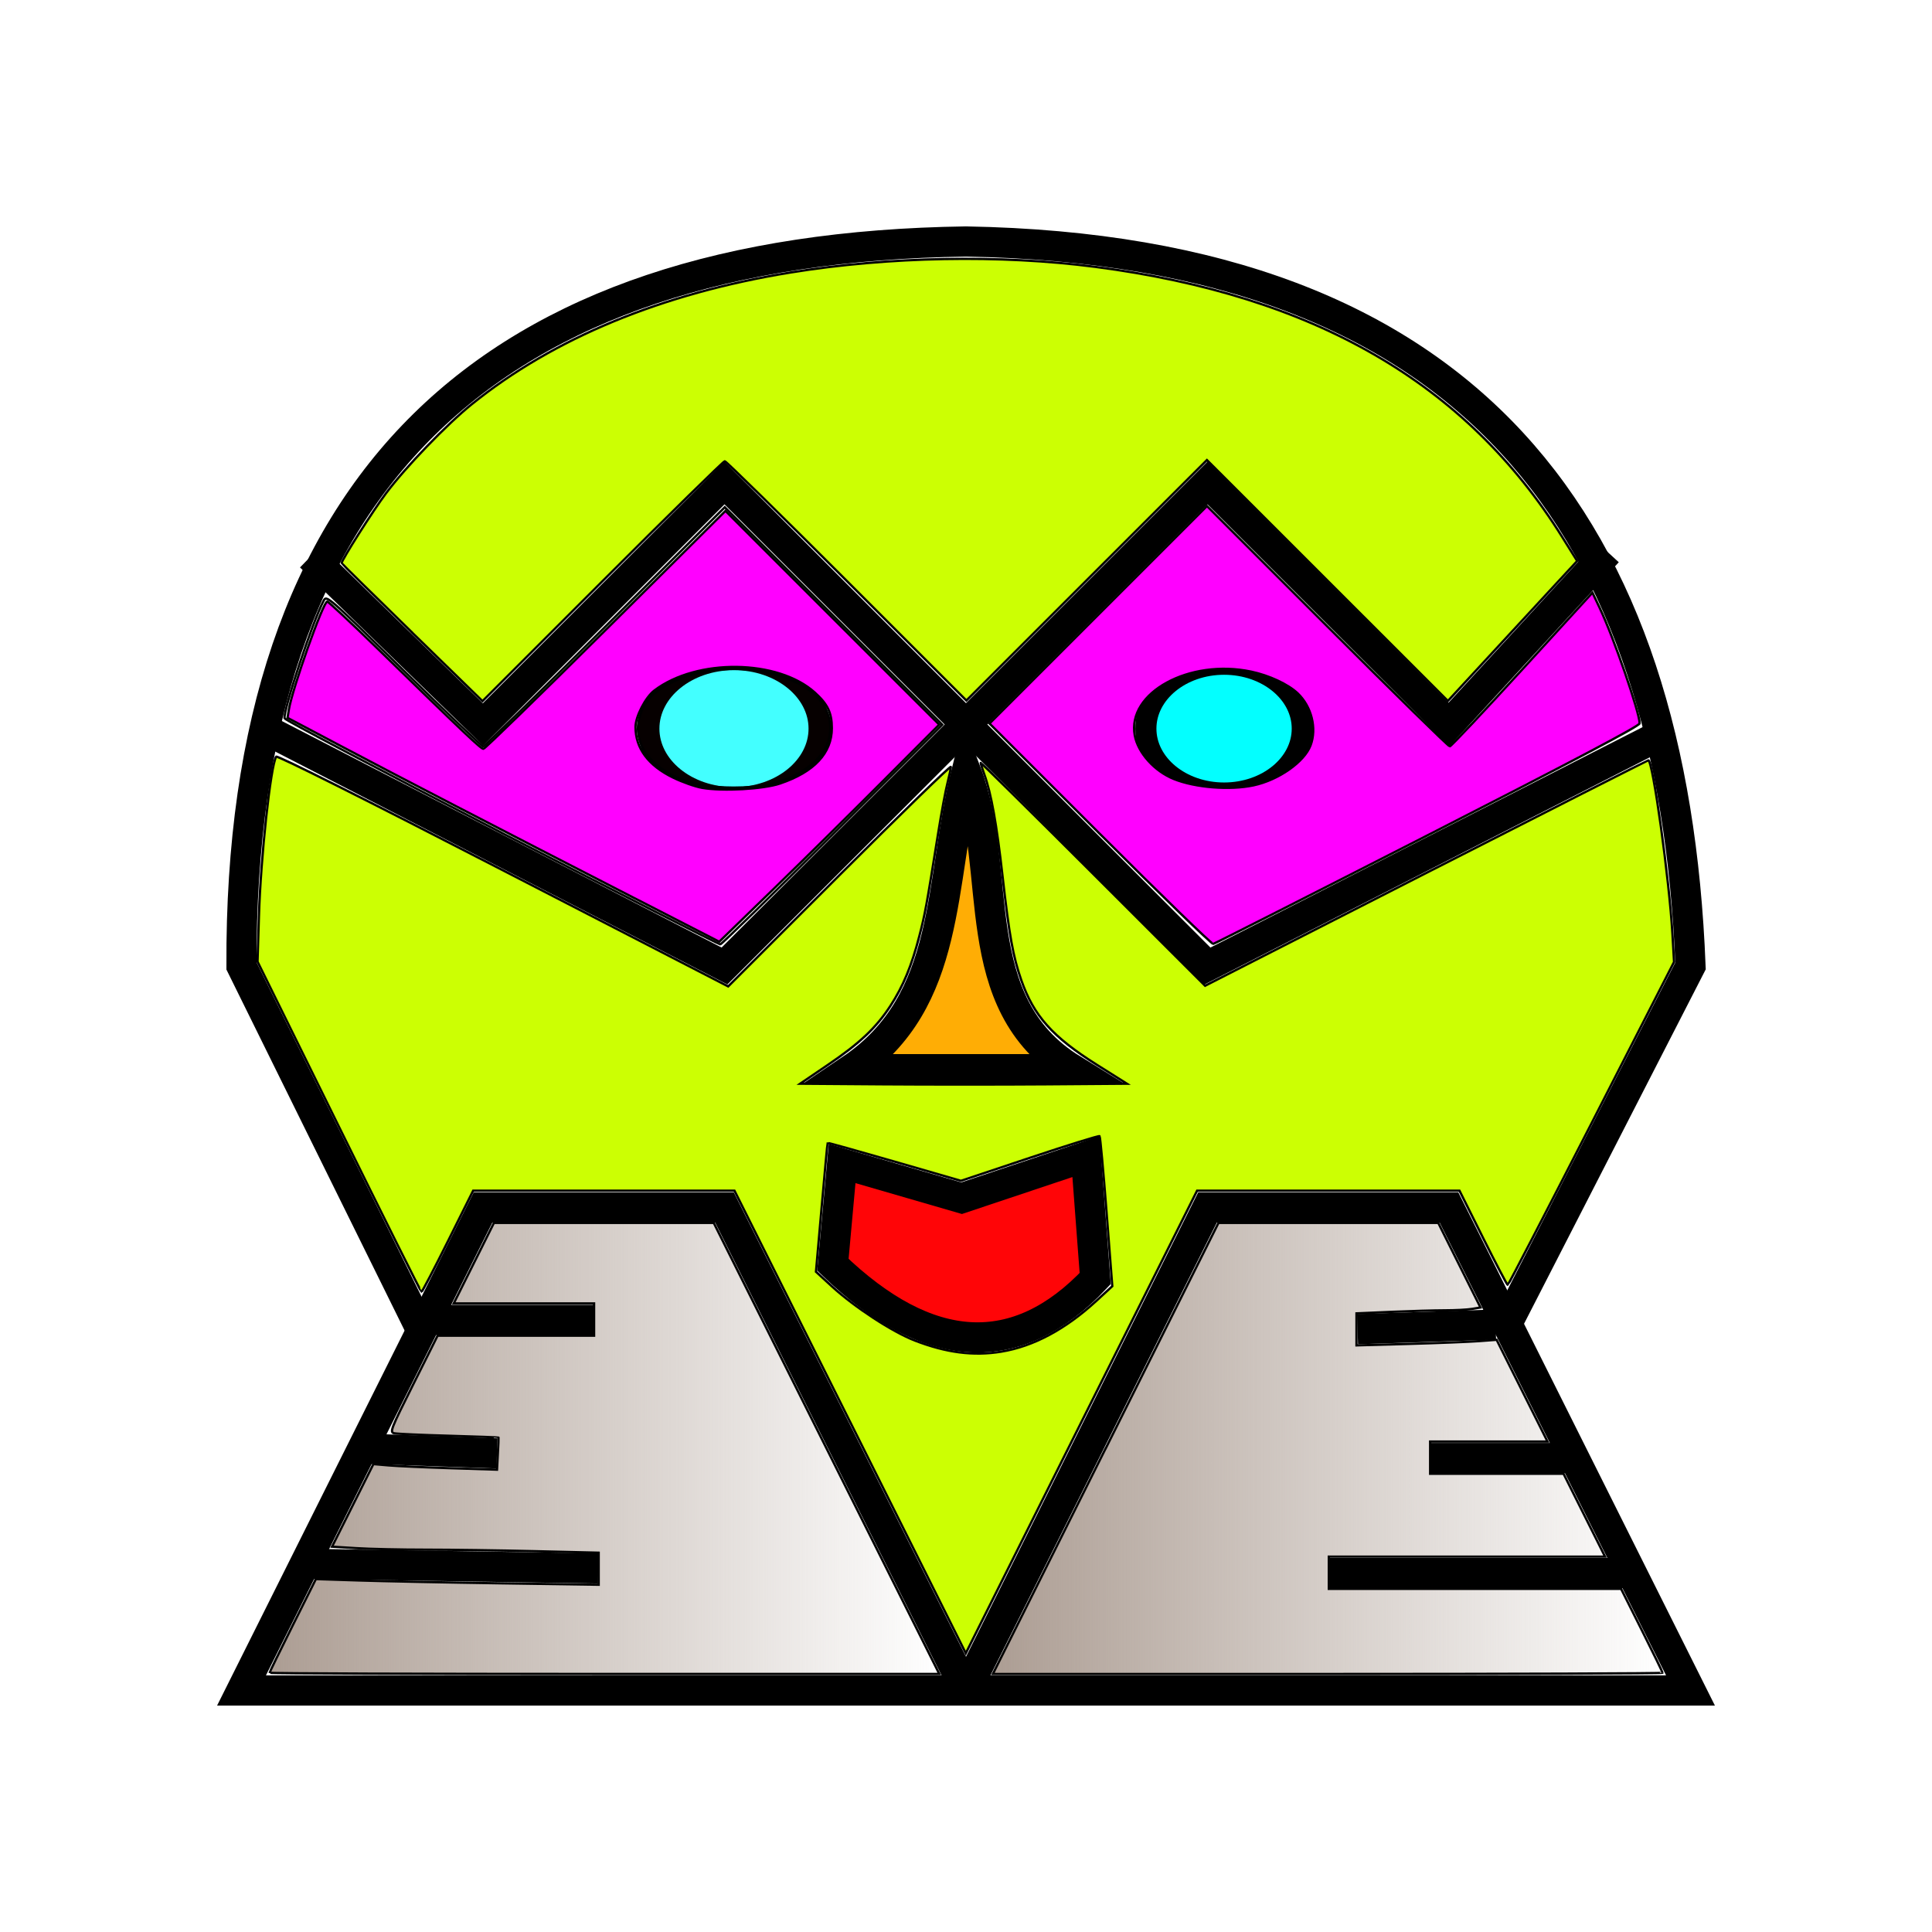
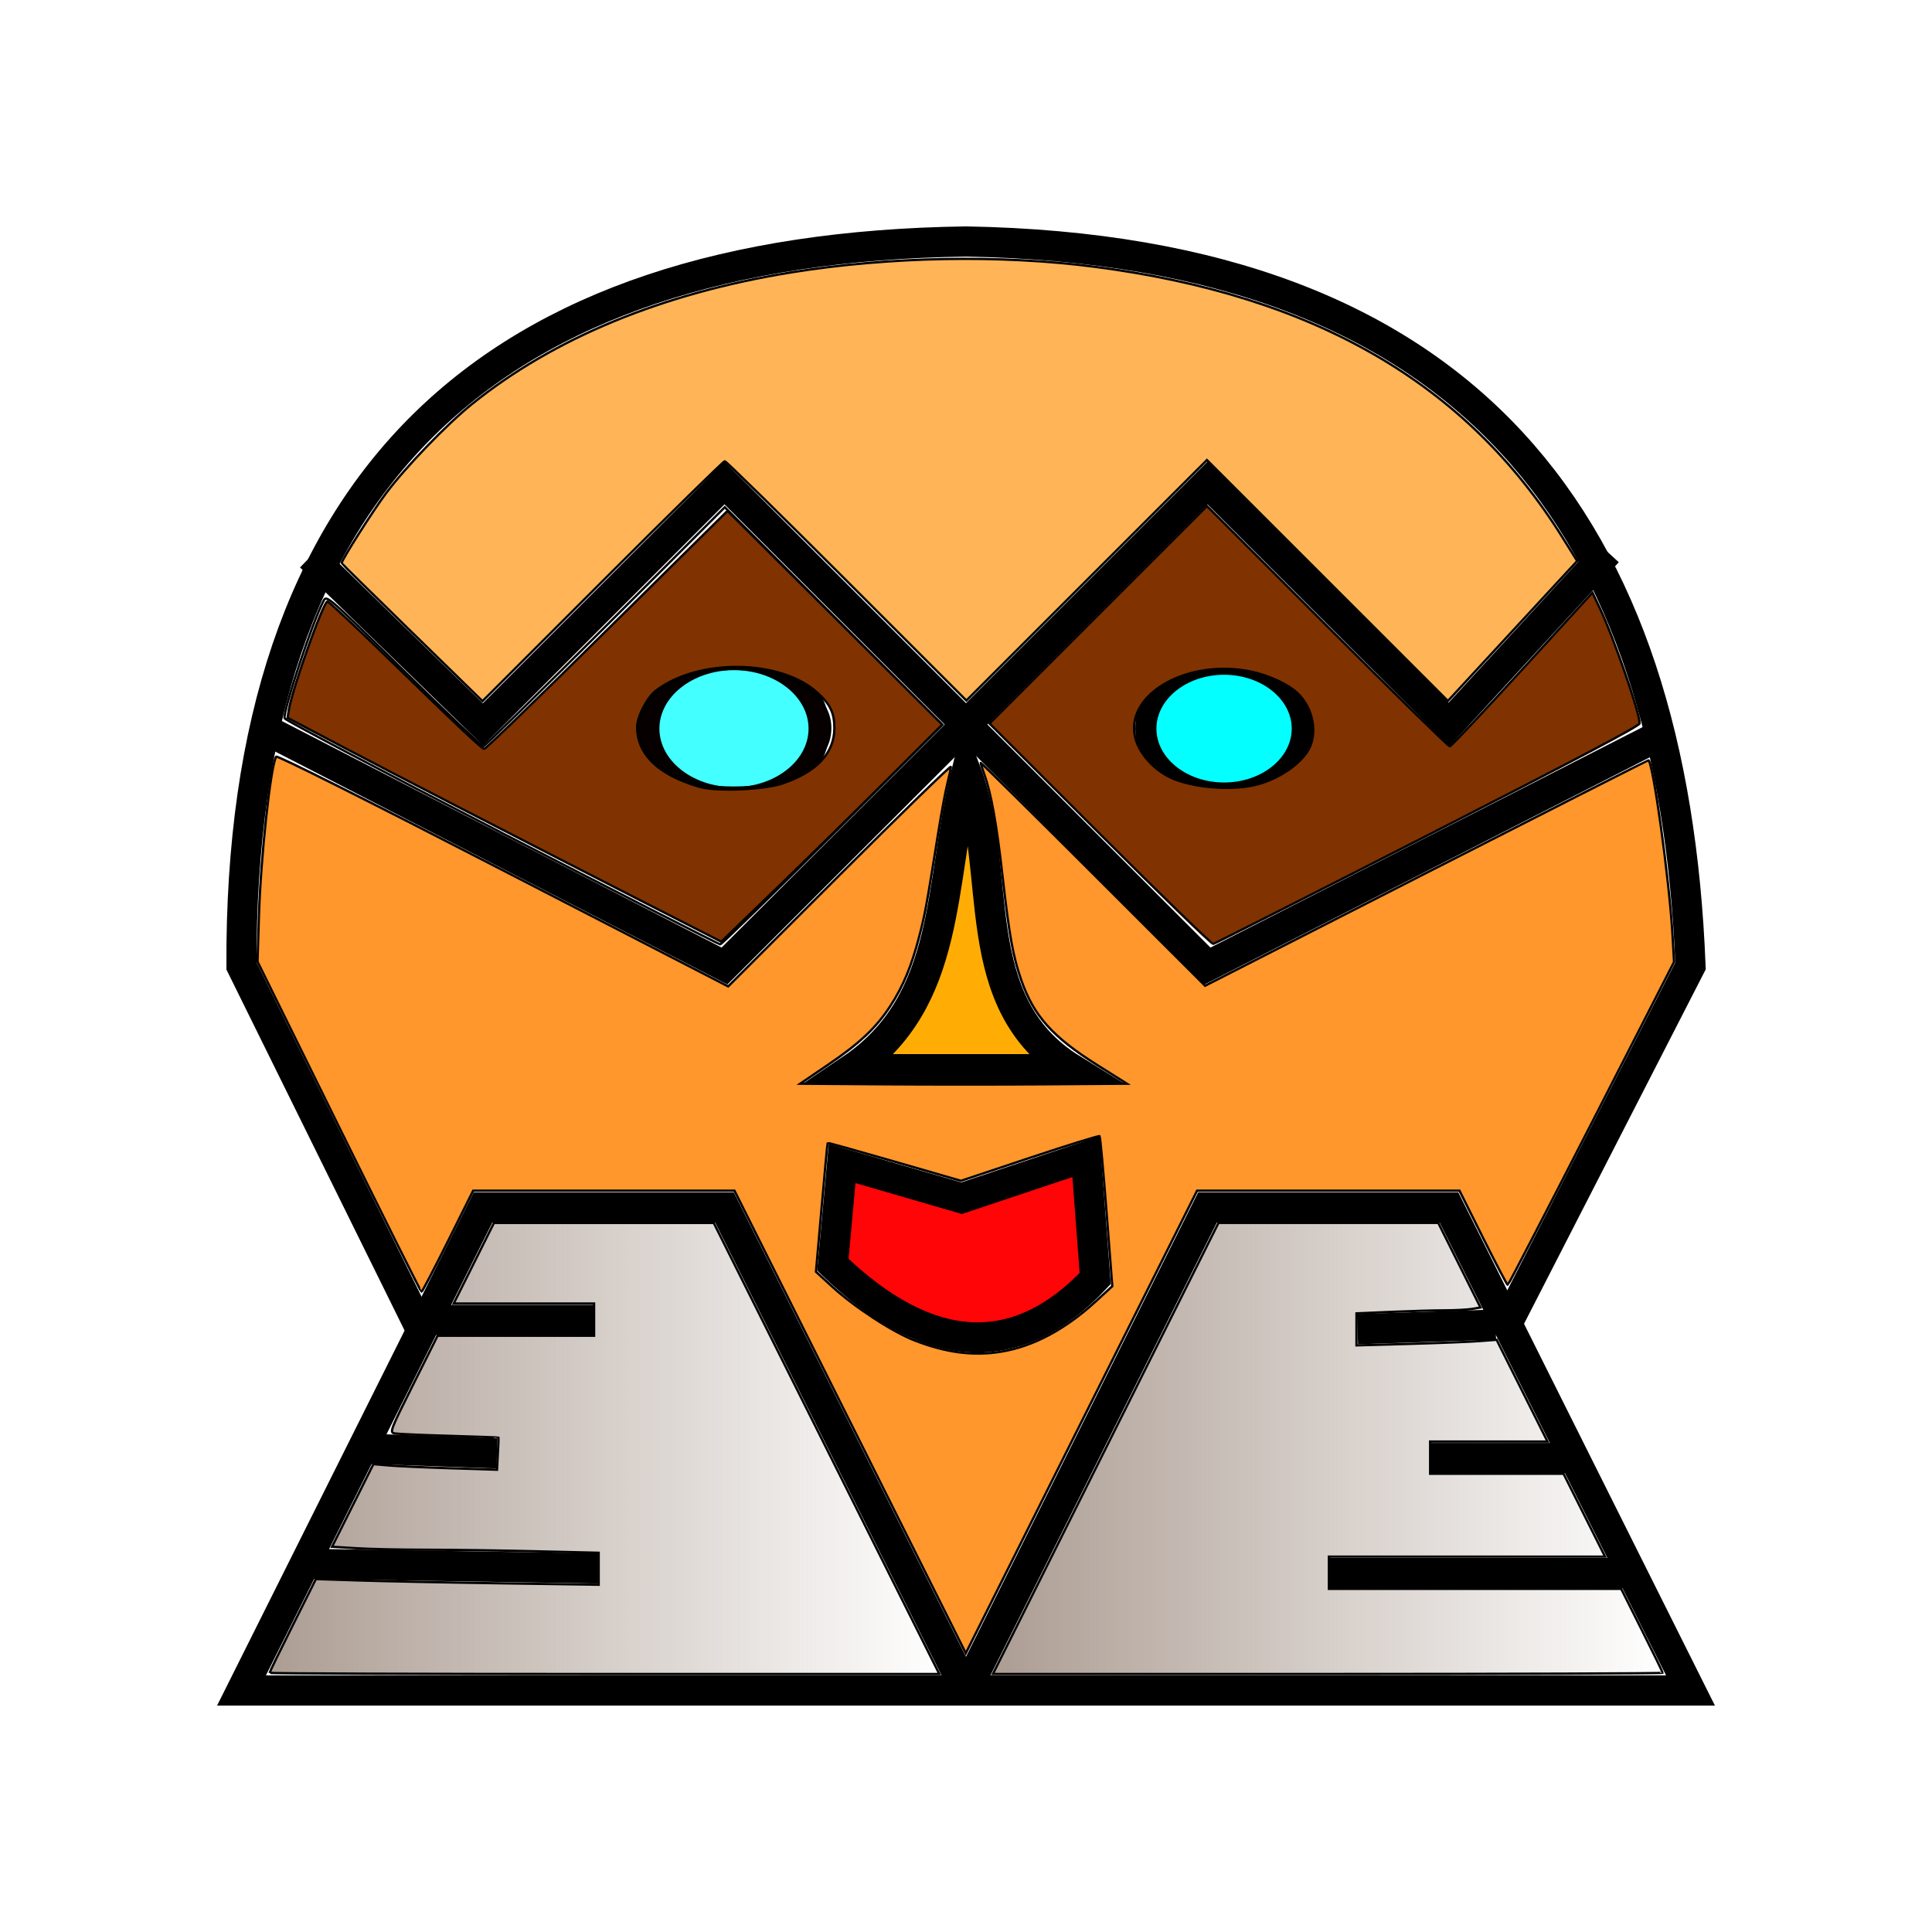
<svg xmlns="http://www.w3.org/2000/svg" xmlns:xlink="http://www.w3.org/1999/xlink" width="64" height="64" viewBox="0 0 64 64" id="svg2" version="1.1">
  <defs id="defs4">
    <linearGradient id="linearGradient6445">
      <stop style="stop-color:#ac9d93;stop-opacity:1;" offset="0" id="stop6447" />
      <stop style="stop-color:#ac9d93;stop-opacity:0;" offset="1" id="stop6449" />
    </linearGradient>
    <linearGradient id="linearGradient6433">
      <stop style="stop-color:#ac9d93;stop-opacity:1;" offset="0" id="stop6435" />
      <stop style="stop-color:#ac9d93;stop-opacity:0;" offset="1" id="stop6437" />
    </linearGradient>
    <linearGradient xlink:href="#linearGradient6433" id="linearGradient6441" x1="32.83" y1="47.982" x2="55.115" y2="47.982" gradientUnits="userSpaceOnUse" />
    <linearGradient xlink:href="#linearGradient6445" id="linearGradient6453" x1="8.892" y1="47.982" x2="31.177" y2="47.982" gradientUnits="userSpaceOnUse" />
  </defs>
  <g id="layer1" transform="translate(0,-988.3622)">
-     <path style="fill:none;fill-rule:evenodd;stroke:#000000;stroke-width:1px;stroke-linecap:butt;stroke-linejoin:miter;stroke-opacity:1" d="m 32,1044.362 -24,0 8,-16 8,0 z" id="path3346" />
-     <path style="fill:none;fill-rule:evenodd;stroke:#000000;stroke-width:1px;stroke-linecap:butt;stroke-linejoin:miter;stroke-opacity:1" d="m 32,1044.362 24,0 -8,-16 -8,0 -8,16" id="path3364" />
+     <path style="fill:none;fill-rule:evenodd;stroke:#000000;stroke-width:1px;stroke-linecap:butt;stroke-linejoin:miter;stroke-opacity:1" d="M 32,1044.362 H 8 l 8,-16 h 8 z" id="path3346" />
+     <path style="fill:none;fill-rule:evenodd;stroke:#000000;stroke-width:1px;stroke-linecap:butt;stroke-linejoin:miter;stroke-opacity:1" d="m 32,1044.362 h 24 l -8,-16 h -8 l -8,16" id="path3364" />
    <path style="fill:none;fill-rule:evenodd;stroke:#000000;stroke-width:1px;stroke-linecap:butt;stroke-linejoin:miter;stroke-opacity:1" d="M 13.866,1032.246 8,1020.362 c -0.073,-16.073 8.22,-23.78 24,-24 16.807,0.294 23.429,9.5 24,24 l -6.171,12.037" id="path3366" />
    <path style="fill:none;fill-rule:evenodd;stroke:#000000;stroke-width:1px;stroke-linecap:butt;stroke-linejoin:miter;stroke-opacity:1" d="m 10.287,1006.801 5.713,5.561 8,-8 8,8 8,-8 8,8 5.256,-5.713" id="path3391" />
    <path style="fill:none;fill-rule:evenodd;stroke:#000000;stroke-width:1px;stroke-linecap:butt;stroke-linejoin:miter;stroke-opacity:1" d="M 55.085,1012.667 40,1020.362 l -8,-8" id="path3399" />
    <path style="fill:#000000;fill-opacity:0;fill-rule:evenodd;stroke:#000000;stroke-width:1px;stroke-linecap:butt;stroke-linejoin:miter;stroke-opacity:1" d="m 32,1012.362 -8,8 -15.238,-7.848" id="path3401" />
    <path style="fill:none;fill-rule:evenodd;stroke:#000000;stroke-width:1px;stroke-linecap:butt;stroke-linejoin:miter;stroke-opacity:1" d="m 10.213,1040.167 9.604,0.152" id="path4281" />
    <path style="fill:none;fill-rule:evenodd;stroke:#000000;stroke-width:1px;stroke-linecap:butt;stroke-linejoin:miter;stroke-opacity:1" d="m 12.195,1036.356 4.268,0.152" id="path4285" />
-     <path style="fill:none;fill-rule:evenodd;stroke:#000000;stroke-width:1px;stroke-linecap:butt;stroke-linejoin:miter;stroke-opacity:1" d="m 14.024,1032.088 5.64,0" id="path4287" />
-     <path style="fill:none;fill-rule:evenodd;stroke:#000000;stroke-width:1px;stroke-linecap:butt;stroke-linejoin:miter;stroke-opacity:1" d="m 54.192,1040.472 -10.137,0" id="path4289" />
+     <path style="fill:none;fill-rule:evenodd;stroke:#000000;stroke-width:1px;stroke-linecap:butt;stroke-linejoin:miter;stroke-opacity:1" d="m 14.024,1032.088 h 5.64" id="path4287" />
+     <path style="fill:none;fill-rule:evenodd;stroke:#000000;stroke-width:1px;stroke-linecap:butt;stroke-linejoin:miter;stroke-opacity:1" d="M 54.192,1040.472 H 44.055" id="path4289" />
    <path style="fill:none;fill-rule:evenodd;stroke:#000000;stroke-width:1px;stroke-linecap:butt;stroke-linejoin:miter;stroke-opacity:1" d="m 49.543,1032.24 -4.573,0.152" id="path4295" />
-     <path style="fill:none;fill-rule:evenodd;stroke:#000000;stroke-width:1px;stroke-linecap:butt;stroke-linejoin:miter;stroke-opacity:1" d="m 47.409,1036.661 4.878,0" id="path4303" />
+     <path style="fill:none;fill-rule:evenodd;stroke:#000000;stroke-width:1px;stroke-linecap:butt;stroke-linejoin:miter;stroke-opacity:1" d="m 47.409,1036.661 h 4.878" id="path4303" />
    <path style="fill:#ffac03;fill-opacity:0.985;fill-rule:evenodd;stroke:#000000;stroke-width:1px;stroke-linecap:butt;stroke-linejoin:miter;stroke-opacity:1" d="m 28.201,1023.78 c 3.354,-2.265 2.895,-6.153 3.811,-9.832 1.244,3.263 -0.075,7.625 3.506,9.832 z" id="path4311" />
    <path style="fill:#ff0305;fill-opacity:0.985;fill-rule:evenodd;stroke:#000000;stroke-width:1;stroke-linecap:butt;stroke-linejoin:miter;stroke-miterlimit:4;stroke-dasharray:none;stroke-opacity:1" d="m 27.896,1026.905 3.959,1.149 4.12,-1.378 0.305,4.04 c -2.591,2.753 -5.539,2.582 -8.689,-0.457 z" id="path4323" />
    <ellipse style="fill:#41ffff;fill-opacity:0.985;stroke:#060000;stroke-width:0.7;stroke-miterlimit:4;stroke-dasharray:none;stroke-opacity:1" id="path4337" cx="24.314" cy="1012.499" rx="2.82" ry="2.287" />
    <ellipse style="fill:#00ffff;fill-opacity:0.985;stroke:#000000;stroke-width:0.7;stroke-miterlimit:4;stroke-dasharray:none;stroke-opacity:1" id="path4343" ry="2.134" rx="2.591" cy="1012.499" cx="40.549" />
    <path style="fill:#ff00ff;fill-opacity:0.985;stroke:#000000;stroke-width:0.107;stroke-miterlimit:4;stroke-dasharray:none;stroke-opacity:1" d="" id="path4473" transform="translate(0,988.3622)" />
    <path style="fill:#ff00ff;fill-opacity:0.985;stroke:#000000;stroke-width:0.107;stroke-miterlimit:4;stroke-dasharray:none;stroke-opacity:1" d="" id="path4475" transform="translate(0,988.3622)" />
    <path style="fill:#ff00ff;fill-opacity:0.985;stroke:#000000;stroke-width:0.107;stroke-miterlimit:4;stroke-dasharray:none;stroke-opacity:1" d="" id="path4477" transform="translate(0,988.3622)" />
    <path style="fill:#ff00ff;fill-opacity:0.985;stroke:#000000;stroke-width:0.107;stroke-miterlimit:4;stroke-dasharray:none;stroke-opacity:1" d="" id="path4479" transform="translate(0,988.3622)" />
-     <path style="fill:#ccff00;fill-opacity:0.985;stroke:#000000;stroke-width:0.076;stroke-miterlimit:4;stroke-dasharray:none;stroke-opacity:1" d="m 13.65,20.951 c -1.284,-1.25 -2.334,-2.284 -2.334,-2.296 0,-0.103 1.037,-1.734 1.469,-2.312 0.652,-0.872 2.001,-2.273 2.838,-2.949 2.714,-2.192 6.304,-3.676 10.571,-4.368 3.251,-0.528 6.943,-0.596 10.089,-0.186 7.259,0.945 12.29,3.855 15.467,8.948 l 0.497,0.796 -0.78,0.843 c -0.429,0.464 -1.393,1.507 -2.142,2.318 l -1.362,1.475 -3.991,-3.99 -3.991,-3.99 -3.984,3.983 -3.984,3.983 -3.964,-3.964 c -2.18,-2.18 -3.998,-3.964 -4.04,-3.964 -0.042,0 -1.865,1.788 -4.051,3.974 l -3.975,3.974 -2.334,-2.273 z" id="path6393" transform="translate(0,988.3622)" />
-     <path style="fill:#ccff00;fill-opacity:0.985;stroke:#000000;stroke-width:0.076;stroke-miterlimit:4;stroke-dasharray:none;stroke-opacity:1" d="m 28.161,47.105 -3.831,-7.662 -4.328,0 -4.328,0 -0.836,1.677 c -0.46,0.922 -0.854,1.676 -0.875,1.674 -0.022,-0.002 -1.253,-2.463 -2.736,-5.47 l -2.696,-5.467 0.047,-1.525 c 0.059,-1.942 0.386,-4.962 0.57,-5.266 0.031,-0.051 2.887,1.38 7.512,3.764 l 7.462,3.846 3.688,-3.687 c 2.028,-2.028 3.688,-3.641 3.688,-3.584 0,0.057 -0.051,0.298 -0.112,0.537 -0.062,0.238 -0.2,0.981 -0.307,1.65 -0.389,2.436 -0.433,2.678 -0.627,3.427 -0.253,0.978 -0.535,1.657 -0.957,2.304 -0.472,0.725 -1.016,1.238 -2.075,1.956 l -0.914,0.62 2.73,0.02 c 1.502,0.011 3.937,0.011 5.412,0 l 2.682,-0.02 -0.992,-0.624 C 34.866,34.35 34.243,33.652 33.83,32.467 33.558,31.688 33.434,30.998 33.212,29.037 33.014,27.289 32.835,26.287 32.607,25.654 32.541,25.47 32.487,25.299 32.487,25.273 c 0,-0.026 1.672,1.624 3.717,3.667 l 3.717,3.714 7.319,-3.733 c 4.025,-2.053 7.339,-3.733 7.363,-3.734 0.148,-0.003 0.694,3.934 0.799,5.76 l 0.053,0.92 -2.735,5.348 c -1.505,2.942 -2.753,5.349 -2.774,5.351 -0.021,0.001 -0.39,-0.701 -0.819,-1.56 l -0.78,-1.563 -4.346,0 -4.346,0 -3.831,7.662 -3.831,7.662 -3.831,-7.662 z m 5.007,-2.33 c 1.063,-0.173 2.127,-0.742 3.157,-1.689 l 0.521,-0.479 -0.191,-2.465 c -0.105,-1.356 -0.209,-2.483 -0.23,-2.505 -0.022,-0.022 -1.064,0.302 -2.317,0.72 l -2.277,0.759 -2.201,-0.637 c -1.21,-0.35 -2.207,-0.628 -2.214,-0.618 -0.007,0.01 -0.097,0.974 -0.199,2.143 l -0.187,2.124 0.536,0.492 c 0.744,0.682 1.996,1.499 2.736,1.786 1.043,0.404 1.94,0.52 2.865,0.37 z" id="path6395" transform="translate(0,988.3622)" />
-     <path style="fill:#ff00c8;fill-opacity:0;stroke:#000000;stroke-width:0.076;stroke-miterlimit:4;stroke-dasharray:none;stroke-opacity:1" d="M 16.615,27.586 C 12.673,25.555 9.439,23.85 9.427,23.796 9.373,23.545 10.351,20.596 10.72,19.901 c 0.1,-0.189 0.122,-0.17 2.655,2.316 1.405,1.378 2.588,2.508 2.63,2.51 0.042,0.002 1.86,-1.78 4.04,-3.961 l 3.964,-3.964 3.603,3.602 3.603,3.602 -3.64,3.641 c -2.002,2.002 -3.675,3.639 -3.717,3.637 -0.042,-0.002 -3.301,-1.665 -7.243,-3.696 z m 8.875,-1.602 c 1.036,-0.244 1.833,-0.863 1.976,-1.533 0.241,-1.13 -0.732,-2.001 -2.516,-2.253 -1.421,-0.201 -3.075,0.319 -3.572,1.125 -0.677,1.095 0.084,2.259 1.739,2.661 0.586,0.142 1.772,0.143 2.373,0.001 l 0,-3e-6 z" id="path6407" transform="translate(0,988.3622)" />
-     <path style="fill:#ff00ff;fill-opacity:1;stroke:#000000;stroke-width:0.076;stroke-miterlimit:4;stroke-dasharray:none;stroke-opacity:1" d="m 36.437,27.628 -3.659,-3.661 3.602,-3.602 3.602,-3.602 3.984,3.983 c 2.191,2.191 4.018,3.981 4.06,3.979 0.042,-0.003 1.122,-1.149 2.401,-2.549 l 2.325,-2.544 0.242,0.511 c 0.466,0.985 1.321,3.459 1.321,3.82 0,0.085 -2.131,1.21 -7.016,3.703 -3.859,1.97 -7.058,3.591 -7.109,3.602 -0.051,0.011 -1.74,-1.627 -3.752,-3.64 z m 5.085,-1.612 c 0.829,-0.176 1.683,-0.774 1.892,-1.325 0.214,-0.563 0.032,-1.291 -0.433,-1.729 -0.314,-0.296 -0.941,-0.588 -1.532,-0.713 -2.051,-0.435 -4.119,0.697 -3.859,2.112 0.106,0.576 0.652,1.185 1.297,1.445 0.707,0.285 1.851,0.377 2.635,0.21 z" id="path6413" transform="translate(0,988.3622)" />
-     <path style="fill:#ff00ff;fill-opacity:1;stroke:#000000;stroke-width:0.076;stroke-miterlimit:4;stroke-dasharray:none;stroke-opacity:1" d="M 21.01,29.75 C 16.27,27.315 13.246,25.748 11.343,24.741 l -1.818,-0.961 0.043,-0.268 c 0.11,-0.69 1.138,-3.585 1.272,-3.585 0.038,0 0.782,0.695 1.653,1.544 2.907,2.834 3.436,3.335 3.521,3.335 0.046,0 1.869,-1.774 4.051,-3.941 l 3.967,-3.941 3.541,3.54 3.541,3.54 -1.849,1.854 c -1.017,1.02 -2.656,2.638 -3.644,3.596 l -1.795,1.742 -2.818,-1.448 z m 4.831,-3.796 c 1.129,-0.38 1.715,-1.007 1.715,-1.834 0,-0.506 -0.137,-0.792 -0.563,-1.177 -1.223,-1.105 -3.913,-1.139 -5.318,-0.068 -0.292,0.223 -0.622,0.862 -0.623,1.207 -9.83e-4,0.704 0.421,1.273 1.242,1.675 0.302,0.148 0.737,0.302 0.968,0.342 0.683,0.118 2.022,0.043 2.579,-0.144 z" id="path6415" transform="translate(0,988.3622)" />
-     <path style="fill:url(#linearGradient6441);fill-opacity:1;stroke:#000000;stroke-width:0.076;stroke-miterlimit:4;stroke-dasharray:none;stroke-opacity:1" d="m 36.627,47.982 3.736,-7.471 3.641,0 3.641,0 0.699,1.401 0.699,1.401 -0.281,0.046 c -0.155,0.026 -0.559,0.047 -0.898,0.047 -0.339,4.65e-4 -1.137,0.023 -1.773,0.051 l -1.156,0.05 0,0.53 0,0.53 1.734,-0.048 c 0.954,-0.027 1.998,-0.068 2.321,-0.092 l 0.587,-0.044 0.843,1.685 0.843,1.685 -1.944,0 -1.944,0 0,0.534 0,0.534 2.21,0 2.21,0 0.687,1.372 0.687,1.372 -4.575,0 -4.575,0 0,0.534 0,0.534 4.841,0 4.841,0 0.687,1.371 c 0.378,0.754 0.687,1.389 0.687,1.41 0,0.021 -4.992,0.039 -11.093,0.039 l -11.093,0 3.736,-7.471 z" id="path6431" transform="translate(0,988.3622)" />
-     <path style="fill:url(#linearGradient6453);fill-opacity:1;stroke:#000000;stroke-width:0.076;stroke-miterlimit:4;stroke-dasharray:none;stroke-opacity:1" d="m 8.93,55.414 c 0,-0.021 0.345,-0.729 0.767,-1.572 l 0.767,-1.533 1.425,0.046 c 0.784,0.025 2.891,0.068 4.684,0.094 l 3.259,0.048 0,-0.531 0,-0.531 -2.116,-0.05 c -1.164,-0.028 -2.788,-0.05 -3.609,-0.05 -0.822,-7.6e-5 -1.857,-0.022 -2.301,-0.05 l -0.807,-0.049 0.685,-1.368 0.685,-1.368 0.511,0.044 c 0.281,0.024 1.202,0.065 2.047,0.092 l 1.537,0.049 0.028,-0.523 c 0.016,-0.288 0.026,-0.53 0.023,-0.539 -0.003,-0.009 -0.742,-0.036 -1.642,-0.062 -0.9,-0.025 -1.713,-0.062 -1.807,-0.081 -0.163,-0.033 -0.133,-0.112 0.629,-1.634 l 0.801,-1.6 2.592,0 2.592,0 0,-0.534 0,-0.534 -2.325,0 -2.325,0 0.666,-1.334 0.666,-1.334 3.641,0 3.641,0 3.736,7.471 3.736,7.471 -11.093,0 c -6.101,0 -11.093,-0.017 -11.093,-0.039 z" id="path6443" transform="translate(0,988.3622)" />
+     <path style="fill:#ffb555;fill-opacity:0.985;stroke:#000000;stroke-width:0.076;stroke-miterlimit:4;stroke-dasharray:none;stroke-opacity:1" d="m 13.65,20.951 c -1.284,-1.25 -2.334,-2.284 -2.334,-2.296 0,-0.103 1.037,-1.734 1.469,-2.312 0.652,-0.872 2.001,-2.273 2.838,-2.949 2.714,-2.192 6.304,-3.676 10.571,-4.368 3.251,-0.528 6.943,-0.596 10.089,-0.186 7.259,0.945 12.29,3.855 15.467,8.948 l 0.497,0.796 -0.78,0.843 c -0.429,0.464 -1.393,1.507 -2.142,2.318 l -1.362,1.475 -3.991,-3.99 -3.991,-3.99 -3.984,3.983 -3.984,3.983 -3.964,-3.964 c -2.18,-2.18 -3.998,-3.964 -4.04,-3.964 -0.042,0 -1.865,1.788 -4.051,3.974 l -3.975,3.974 z" id="path6393" transform="translate(0,988.3622)" />
+     <path style="fill:#ff962a;fill-opacity:0.985;stroke:#000000;stroke-width:0.076;stroke-miterlimit:4;stroke-dasharray:none;stroke-opacity:1" d="m 28.161,47.105 -3.831,-7.662 h -4.328 -4.328 l -0.836,1.677 c -0.46,0.922 -0.854,1.676 -0.875,1.674 -0.022,-0.002 -1.253,-2.463 -2.736,-5.47 l -2.696,-5.467 0.047,-1.525 c 0.059,-1.942 0.386,-4.962 0.57,-5.266 0.031,-0.051 2.887,1.38 7.512,3.764 l 7.462,3.846 3.688,-3.687 c 2.028,-2.028 3.688,-3.641 3.688,-3.584 0,0.057 -0.051,0.298 -0.112,0.537 -0.062,0.238 -0.2,0.981 -0.307,1.65 -0.389,2.436 -0.433,2.678 -0.627,3.427 -0.253,0.978 -0.535,1.657 -0.957,2.304 -0.472,0.725 -1.016,1.238 -2.075,1.956 l -0.914,0.62 2.73,0.02 c 1.502,0.011 3.937,0.011 5.412,0 l 2.682,-0.02 -0.992,-0.624 C 34.866,34.35 34.243,33.652 33.83,32.467 33.558,31.688 33.434,30.998 33.212,29.037 33.014,27.289 32.835,26.287 32.607,25.654 32.541,25.47 32.487,25.299 32.487,25.273 c 0,-0.026 1.672,1.624 3.717,3.667 l 3.717,3.714 7.319,-3.733 c 4.025,-2.053 7.339,-3.733 7.363,-3.734 0.148,-0.003 0.694,3.934 0.799,5.76 l 0.053,0.92 -2.735,5.348 c -1.505,2.942 -2.753,5.349 -2.774,5.351 -0.021,0.001 -0.39,-0.701 -0.819,-1.56 l -0.78,-1.563 h -4.346 -4.346 l -3.831,7.662 -3.831,7.662 -3.831,-7.662 z m 5.007,-2.33 c 1.063,-0.173 2.127,-0.742 3.157,-1.689 l 0.521,-0.479 -0.191,-2.465 c -0.105,-1.356 -0.209,-2.483 -0.23,-2.505 -0.022,-0.022 -1.064,0.302 -2.317,0.72 l -2.277,0.759 -2.201,-0.637 c -1.21,-0.35 -2.207,-0.628 -2.214,-0.618 -0.007,0.01 -0.097,0.974 -0.199,2.143 l -0.187,2.124 0.536,0.492 c 0.744,0.682 1.996,1.499 2.736,1.786 1.043,0.404 1.94,0.52 2.865,0.37 z" id="path6395" transform="translate(0,988.3622)" />
+     <path style="fill:#ff00c8;fill-opacity:0;stroke:#000000;stroke-width:0.076;stroke-miterlimit:4;stroke-dasharray:none;stroke-opacity:1" d="M 16.615,27.586 C 12.673,25.555 9.439,23.85 9.427,23.796 9.373,23.545 10.351,20.596 10.72,19.901 c 0.1,-0.189 0.122,-0.17 2.655,2.316 1.405,1.378 2.588,2.508 2.63,2.51 0.042,0.002 1.86,-1.78 4.04,-3.961 l 3.964,-3.964 3.603,3.602 3.603,3.602 -3.64,3.641 c -2.002,2.002 -3.675,3.639 -3.717,3.637 -0.042,-0.002 -3.301,-1.665 -7.243,-3.696 z m 8.875,-1.602 c 1.036,-0.244 1.833,-0.863 1.976,-1.533 0.241,-1.13 -0.732,-2.001 -2.516,-2.253 -1.421,-0.201 -3.075,0.319 -3.572,1.125 -0.677,1.095 0.084,2.259 1.739,2.661 0.586,0.142 1.772,0.143 2.373,0.001 v -3e-6 z" id="path6407" transform="translate(0,988.3622)" />
+     <path style="fill:#803300;fill-opacity:1;stroke:#000000;stroke-width:0.076;stroke-miterlimit:4;stroke-dasharray:none;stroke-opacity:1" d="m 36.437,27.628 -3.659,-3.661 3.602,-3.602 3.602,-3.602 3.984,3.983 c 2.191,2.191 4.018,3.981 4.06,3.979 0.042,-0.003 1.122,-1.149 2.401,-2.549 l 2.325,-2.544 0.242,0.511 c 0.466,0.985 1.321,3.459 1.321,3.82 0,0.085 -2.131,1.21 -7.016,3.703 -3.859,1.97 -7.058,3.591 -7.109,3.602 -0.051,0.011 -1.74,-1.627 -3.752,-3.64 z m 5.085,-1.612 c 0.829,-0.176 1.683,-0.774 1.892,-1.325 0.214,-0.563 0.032,-1.291 -0.433,-1.729 -0.314,-0.296 -0.941,-0.588 -1.532,-0.713 -2.051,-0.435 -4.119,0.697 -3.859,2.112 0.106,0.576 0.652,1.185 1.297,1.445 0.707,0.285 1.851,0.377 2.635,0.21 z" id="path6413" transform="translate(0,988.3622)" />
+     <path style="fill:#803300;fill-opacity:1;stroke:#000000;stroke-width:0.076;stroke-miterlimit:4;stroke-dasharray:none;stroke-opacity:1" d="m 21.063,1018.112 c -4.762,-2.435 -7.8,-4.002 -9.711,-5.008 l -1.826,-0.962 0.043,-0.269 c 0.111,-0.689 1.143,-3.585 1.278,-3.585 0.039,0 0.786,0.695 1.661,1.544 2.92,2.834 3.452,3.335 3.537,3.335 0.047,0 1.878,-1.774 4.069,-3.941 l 3.985,-3.941 3.557,3.54 3.557,3.54 -1.857,1.854 c -1.021,1.02 -2.669,2.638 -3.66,3.596 l -1.803,1.742 z m 4.854,-3.796 c 1.135,-0.381 1.723,-1.007 1.723,-1.834 0,-0.506 -0.138,-0.792 -0.566,-1.177 -1.228,-1.105 -3.931,-1.139 -5.342,-0.068 -0.294,0.223 -0.625,0.862 -0.626,1.207 -9.88e-4,0.704 0.423,1.272 1.248,1.675 0.303,0.148 0.741,0.301 0.972,0.342 0.686,0.118 2.031,0.043 2.591,-0.144 z" id="path6415" />
+     <path style="fill:url(#linearGradient6441);fill-opacity:1;stroke:#000000;stroke-width:0.076;stroke-miterlimit:4;stroke-dasharray:none;stroke-opacity:1" d="m 36.627,47.982 3.736,-7.471 h 3.641 3.641 l 0.699,1.401 0.699,1.401 -0.281,0.046 c -0.155,0.026 -0.559,0.047 -0.898,0.047 -0.339,4.65e-4 -1.137,0.023 -1.773,0.051 l -1.156,0.05 v 0.53 0.53 l 1.734,-0.048 c 0.954,-0.027 1.998,-0.068 2.321,-0.092 l 0.587,-0.044 0.843,1.685 0.843,1.685 h -1.944 -1.944 v 0.534 0.534 h 2.21 2.21 l 0.687,1.372 0.687,1.372 H 48.597 44.022 v 0.534 0.534 h 4.841 4.841 l 0.687,1.371 c 0.378,0.754 0.687,1.389 0.687,1.41 0,0.021 -4.992,0.039 -11.093,0.039 H 32.891 Z" id="path6431" transform="translate(0,988.3622)" />
+     <path style="fill:url(#linearGradient6453);fill-opacity:1;stroke:#000000;stroke-width:0.076;stroke-miterlimit:4;stroke-dasharray:none;stroke-opacity:1" d="m 8.93,55.414 c 0,-0.021 0.345,-0.729 0.767,-1.572 l 0.767,-1.533 1.425,0.046 c 0.784,0.025 2.891,0.068 4.684,0.094 l 3.259,0.048 V 51.968 51.437 l -2.116,-0.05 c -1.164,-0.028 -2.788,-0.05 -3.609,-0.05 -0.822,-7.6e-5 -1.857,-0.022 -2.301,-0.05 l -0.807,-0.049 0.685,-1.368 0.685,-1.368 0.511,0.044 c 0.281,0.024 1.202,0.065 2.047,0.092 l 1.537,0.049 0.028,-0.523 c 0.016,-0.288 0.026,-0.53 0.023,-0.539 -0.003,-0.009 -0.742,-0.036 -1.642,-0.062 -0.9,-0.025 -1.713,-0.062 -1.807,-0.081 -0.163,-0.033 -0.133,-0.112 0.629,-1.634 l 0.801,-1.6 h 2.592 2.592 v -0.534 -0.534 h -2.325 -2.325 l 0.666,-1.334 0.666,-1.334 h 3.641 3.641 l 3.736,7.471 3.736,7.471 H 20.022 c -6.101,0 -11.093,-0.017 -11.093,-0.039 z" id="path6443" transform="translate(0,988.3622)" />
  </g>
</svg>
